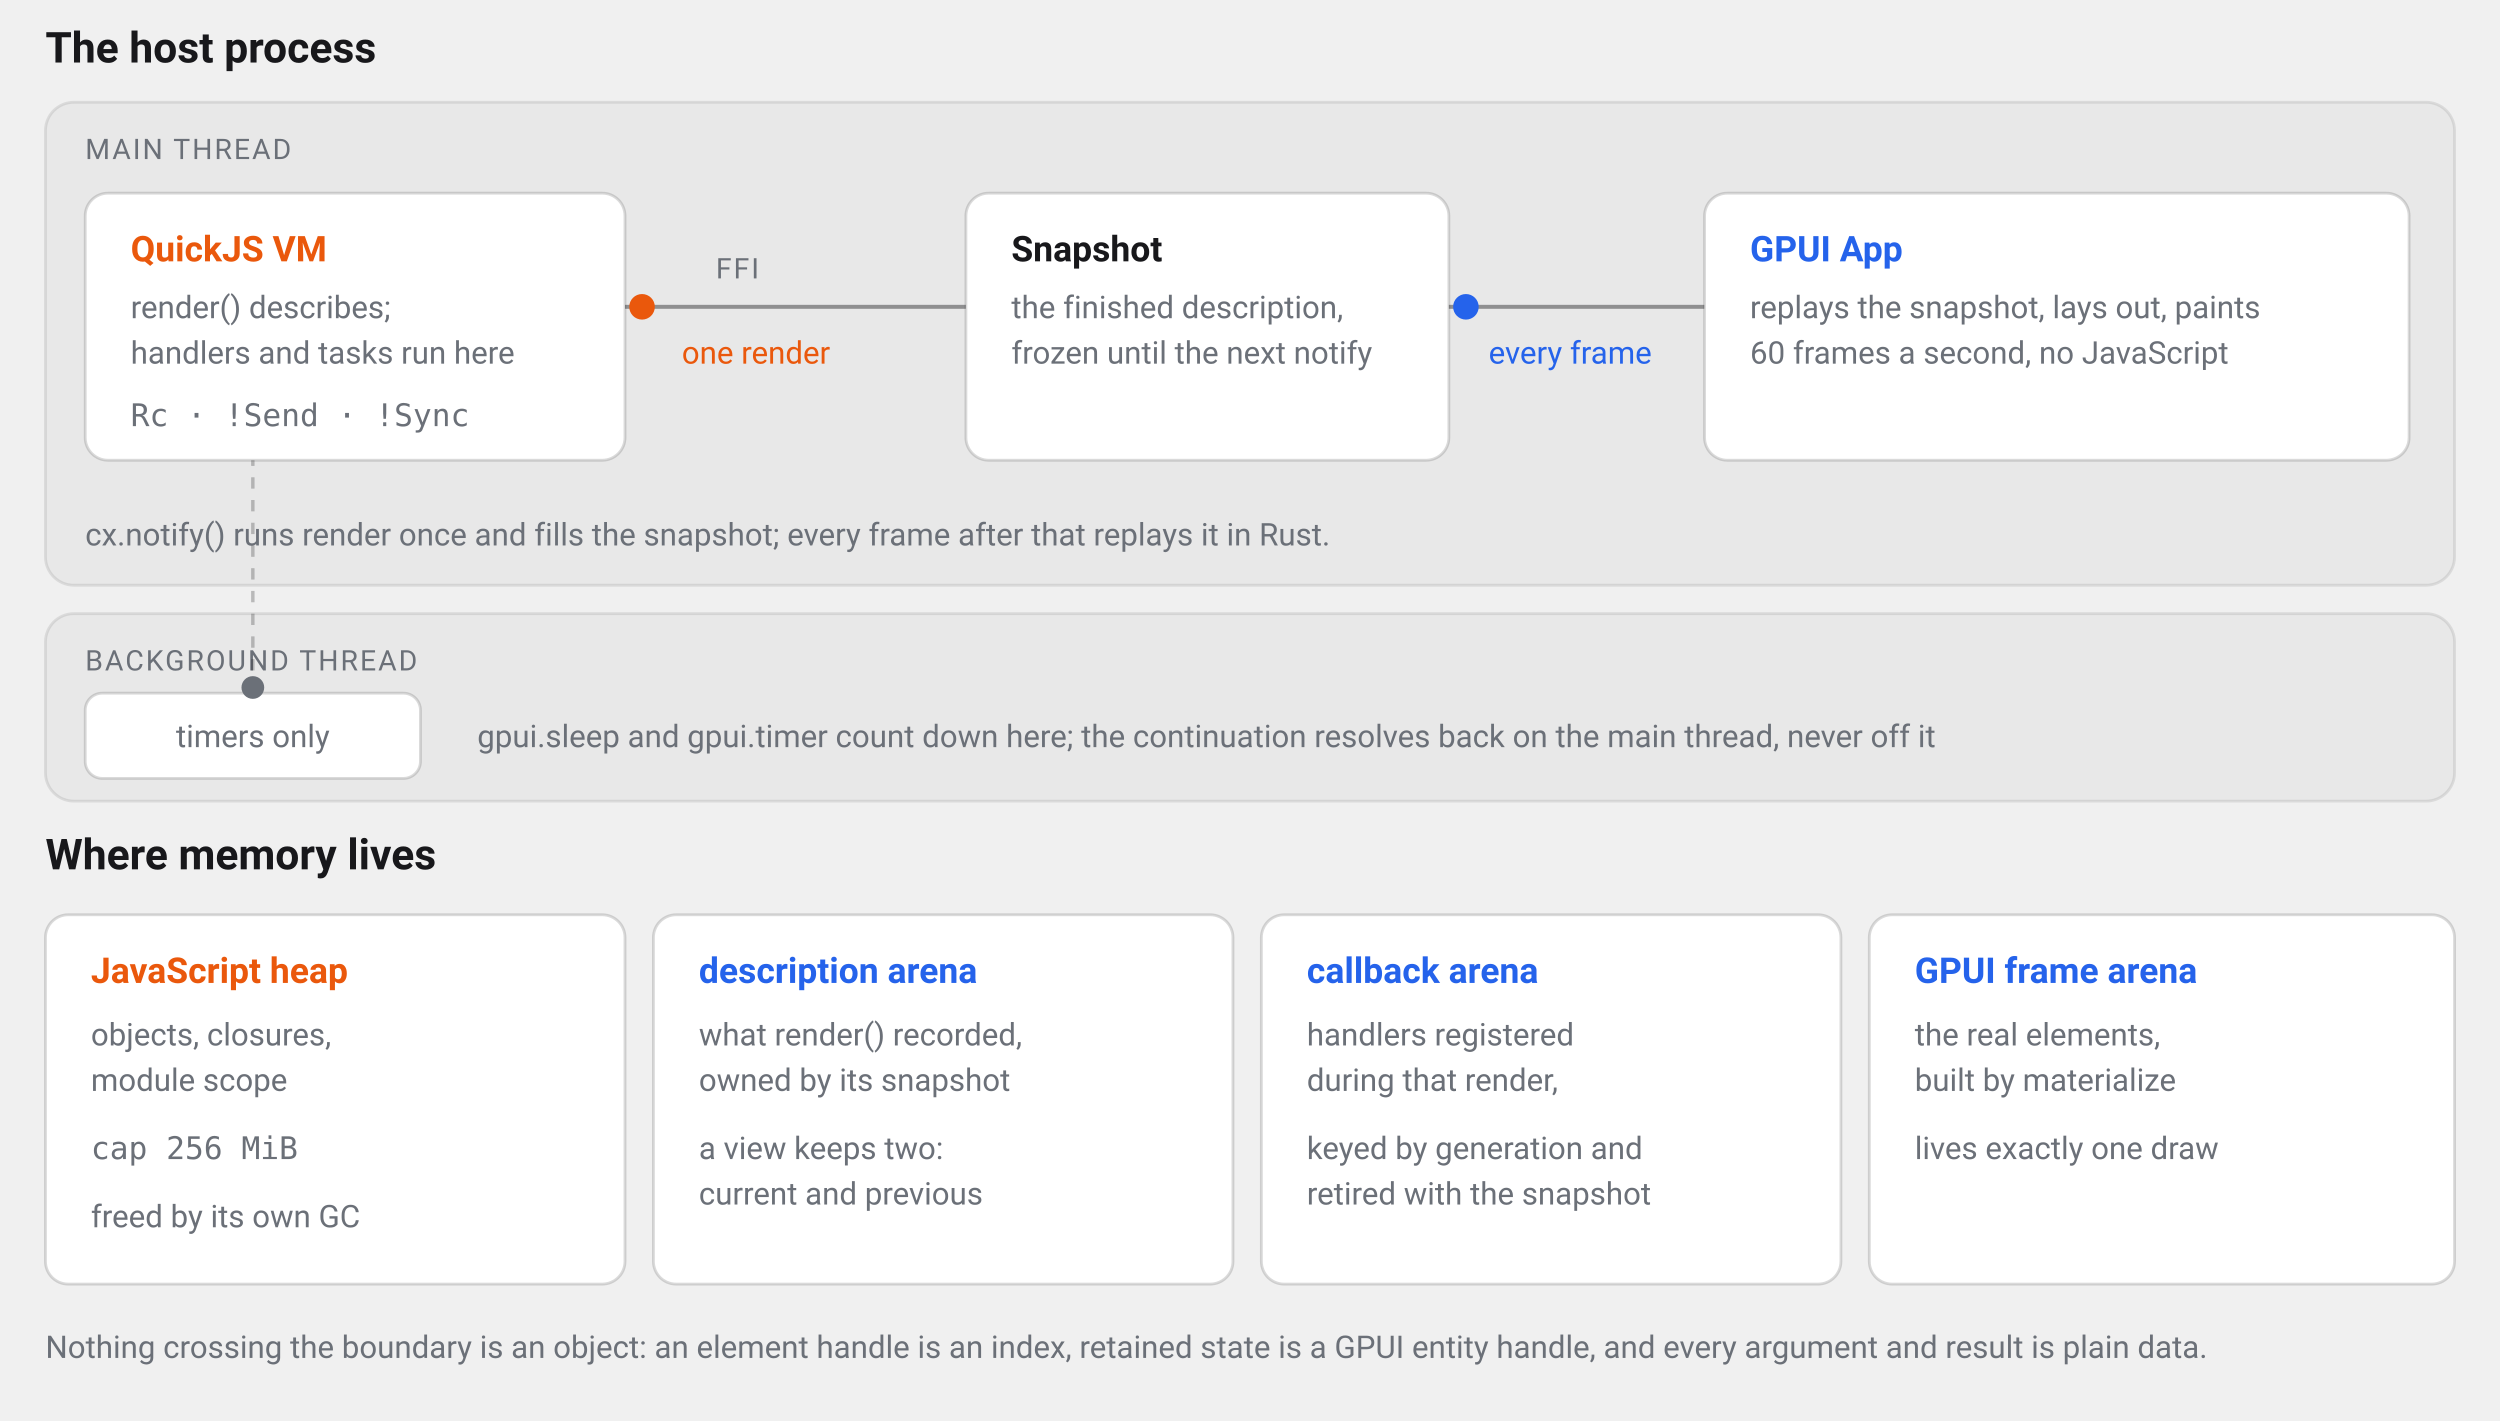
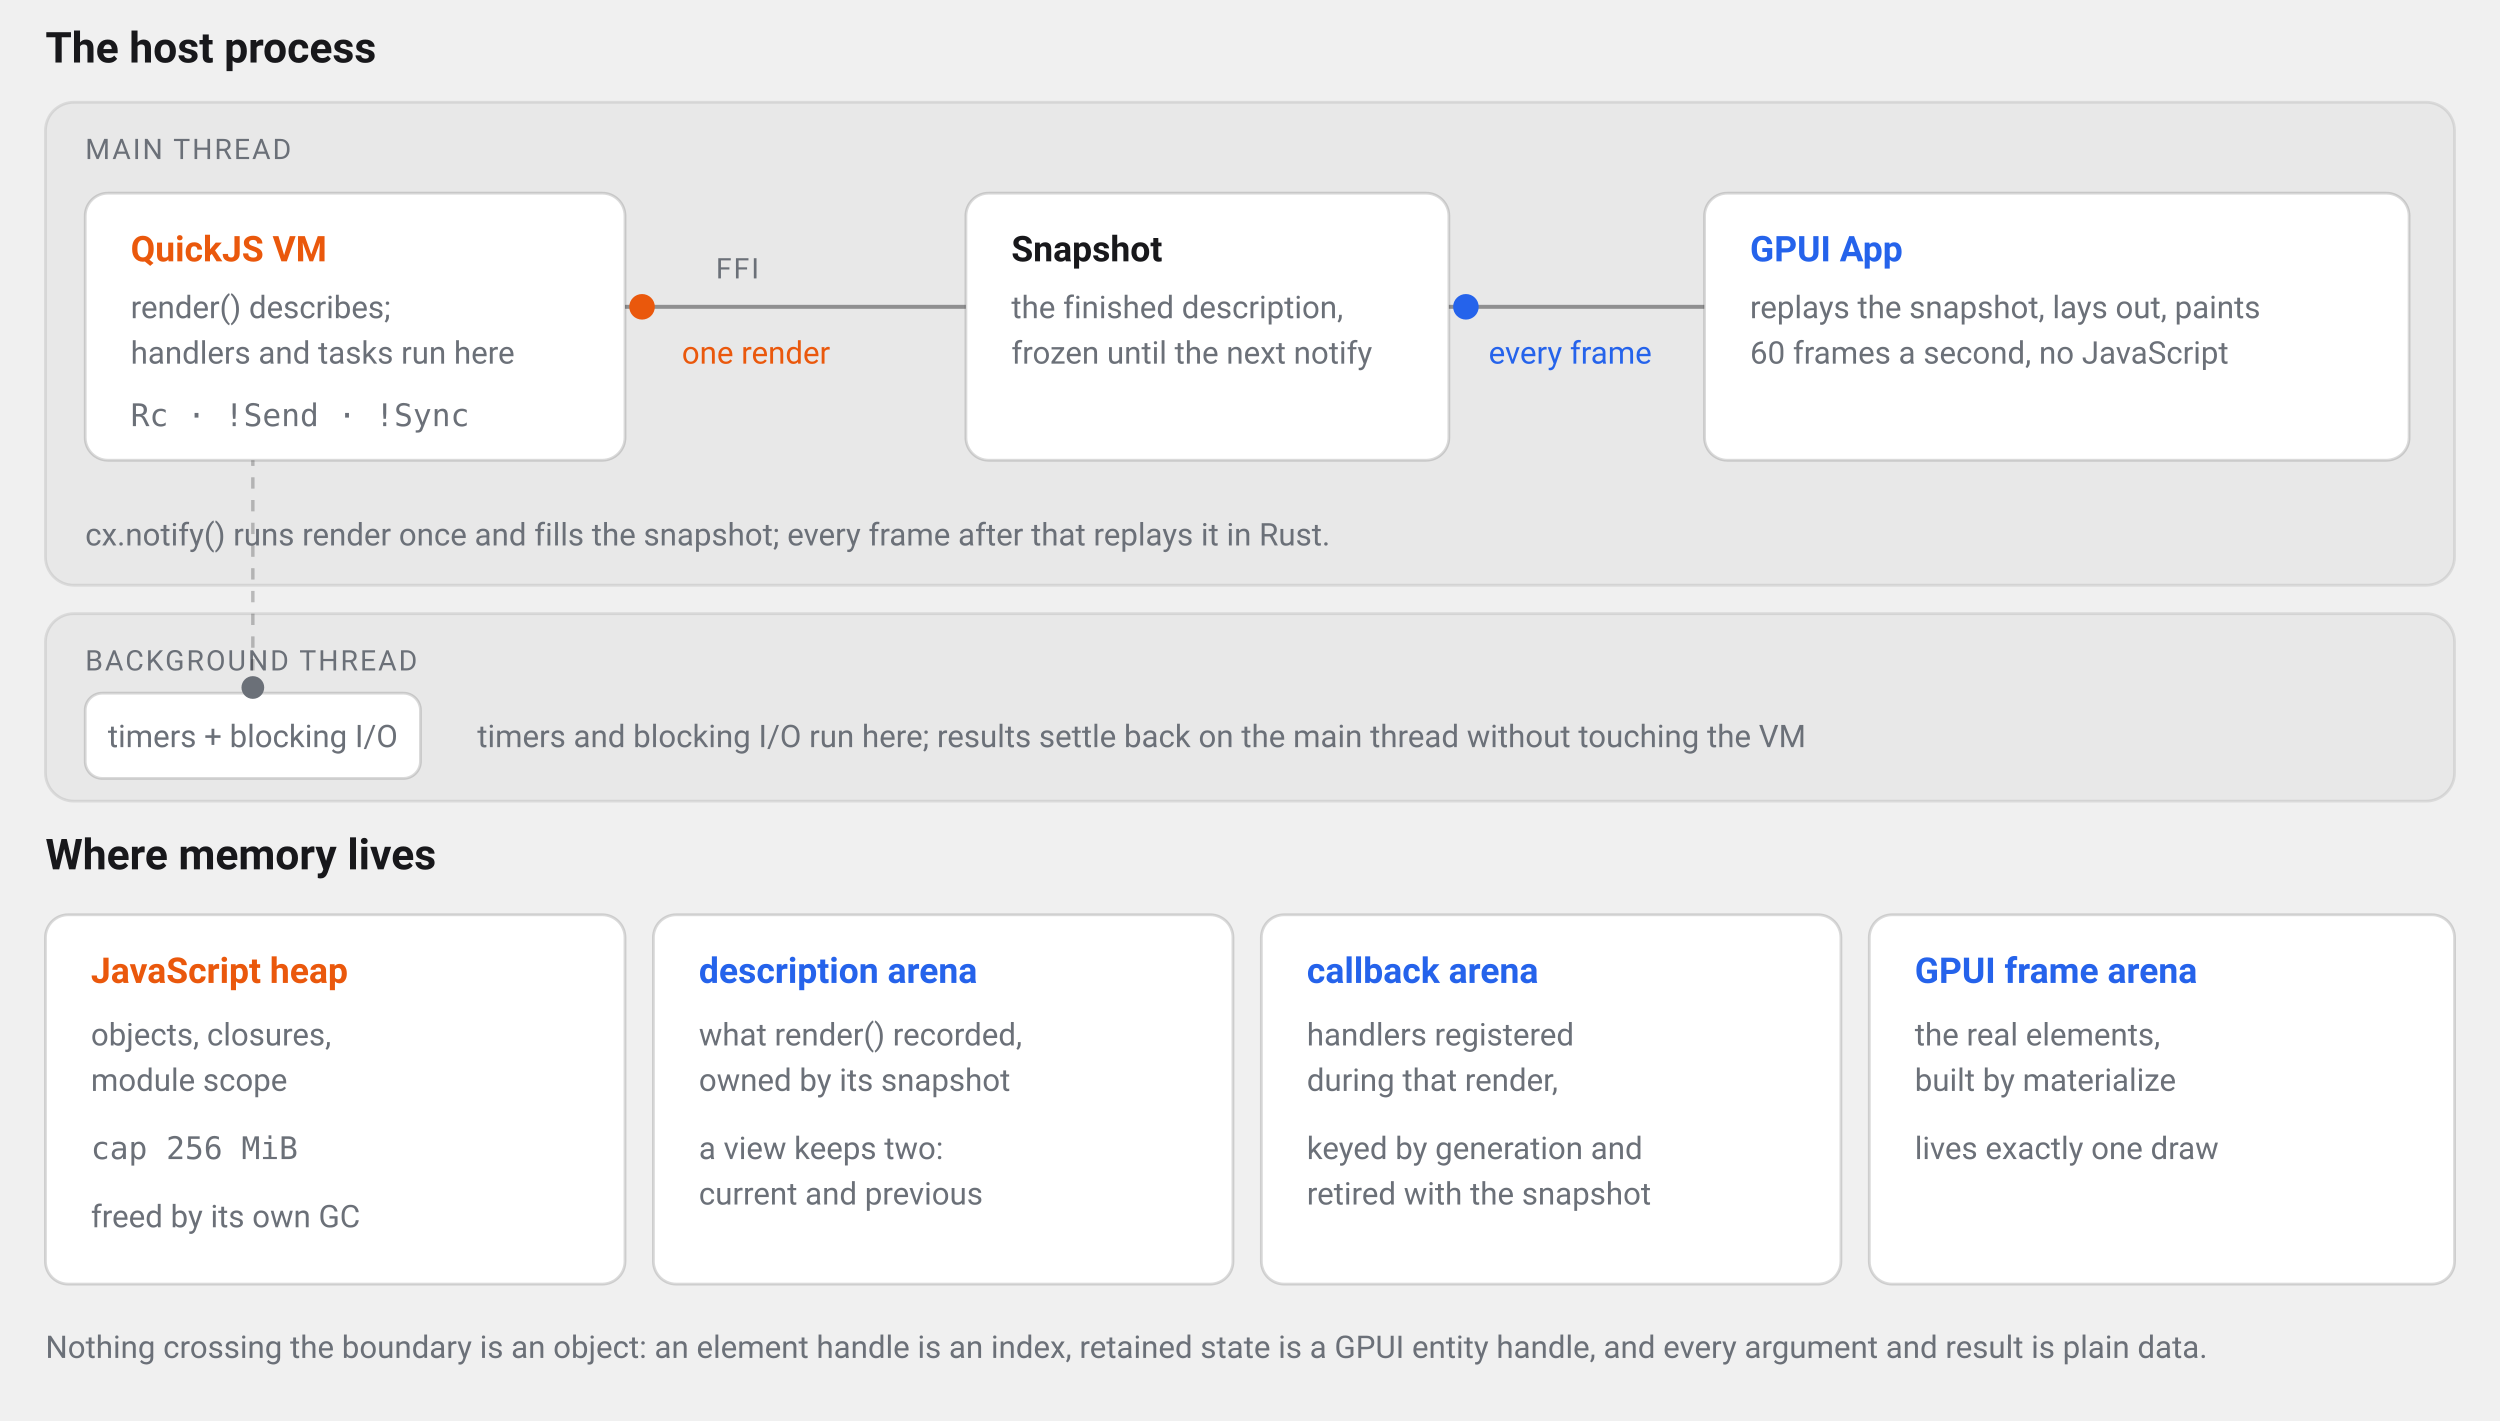
<svg xmlns="http://www.w3.org/2000/svg" viewBox="0 0 880 500" width="100%" role="img" aria-labelledby="t d">
  <defs>
    <style>
      text{font-family:ui-sans-serif,system-ui,-apple-system,"Segoe UI",Roboto,"Helvetica Neue",Arial,sans-serif}
      .mono{font-family:ui-monospace,SFMono-Regular,"SF Mono",Menlo,Consolas,monospace;font-size:11px}
      .h1{fill:#18181b;font-size:15px;font-weight:650}
      .h2{font-size:12.5px;font-weight:650}
      .lbl{fill:#18181b;font-size:12.5px;font-weight:600}
      .note{fill:#6b7078;font-size:11px}
      .tag{fill:#6b7078;font-size:10px;letter-spacing:.07em}
      .band{fill:rgba(20,20,22,.035);stroke:rgba(20,20,22,.10)}
      .card{fill:#ffffff;stroke:rgba(20,20,22,.16)}
      .rust{fill:#2563eb}
      .js{fill:#ea580c}
      .flow{stroke:rgba(20,20,22,.42);stroke-width:1.4;fill:none}
      .dash{stroke:rgba(20,20,22,.42);stroke-width:1.2;fill:none;stroke-dasharray:4 4;opacity:.6}
      .dot-js{fill:#ea580c;animation:describe 4s ease-in-out infinite}
      .dot-rust{fill:#2563eb;animation:replay 1.1s linear infinite}
      .dot-timer{fill:#6b7078;animation:resolve 4s ease-in-out infinite}
      @keyframes describe{
        0%{opacity:0;transform:translate(0,0)}
        8%{opacity:1;transform:translate(0,0)}
        28%{opacity:1;transform:translate(104px,0)}
        36%,100%{opacity:0;transform:translate(104px,0)}
      }
      @keyframes replay{
        0%{opacity:0;transform:translate(0,0)}
        12%{opacity:1}
        88%{opacity:1;transform:translate(66px,0)}
        100%{opacity:0;transform:translate(66px,0)}
      }
      @keyframes resolve{
        0%,58%{opacity:0;transform:translate(0,0)}
        63%{opacity:1;transform:translate(0,0)}
        82%{opacity:1;transform:translate(0,-94px)}
        90%,100%{opacity:0;transform:translate(0,-94px)}
      }
      @media (prefers-reduced-motion: reduce){
        .dot-js,.dot-rust,.dot-timer{animation:none;opacity:.9}
      }
    </style>
  </defs>
  <text class="h1" x="16" y="22">The host process</text>
  <rect class="band" x="16" y="36" width="848" height="170" rx="10" />
  <text class="tag" x="30" y="56">MAIN THREAD</text>
  <rect class="card" x="30" y="68" width="190" height="94" rx="8" />
  <text class="lbl js" x="46" y="92">QuickJS VM</text>
  <text class="note" x="46" y="112">render() describes;</text>
  <text class="note" x="46" y="128">handlers and tasks run here</text>
  <text class="note mono" x="46" y="150">Rc · !Send · !Sync</text>
  <path class="flow" d="M220 108 H340" />
  <circle class="dot-js" cx="226" cy="108" r="4.5" />
  <text class="tag" x="252" y="98">FFI</text>
  <text class="note js" x="240" y="128">one render</text>
  <rect class="card" x="340" y="68" width="170" height="94" rx="8" />
  <text class="lbl" x="356" y="92">Snapshot</text>
  <text class="note" x="356" y="112">the finished description,</text>
  <text class="note" x="356" y="128">frozen until the next notify</text>
  <path class="flow" d="M510 108 H600" />
  <circle class="dot-rust" cx="516" cy="108" r="4.5" />
  <text class="note rust" x="524" y="128">every frame</text>
  <rect class="card" x="600" y="68" width="248" height="94" rx="8" />
  <text class="lbl rust" x="616" y="92">GPUI App</text>
  <text class="note" x="616" y="112">replays the snapshot, lays out, paints</text>
  <text class="note" x="616" y="128">60 frames a second, no JavaScript</text>
  <text class="note" x="30" y="192">cx.notify() runs render once and fills the snapshot; every frame after that replays it in Rust.</text>
  <rect class="band" x="16" y="216" width="848" height="66" rx="10" />
  <text class="tag" x="30" y="236">BACKGROUND THREAD</text>
  <rect class="card" x="30" y="244" width="118" height="30" rx="6" />
-   <text class="note" x="89" y="263" text-anchor="middle">timers only</text>
+   <text class="note" x="89" y="263" text-anchor="middle">timers + blocking I/O</text>
  <path class="dash" d="M89 244 V162" />
  <circle class="dot-timer" cx="89" cy="242" r="4" />
-   <text class="note" x="168" y="263">gpui.sleep and gpui.timer count down here; the continuation resolves back on the main thread, never off it</text>
+   <text class="note" x="168" y="263">timers and blocking I/O run here; results settle back on the main thread without touching the VM</text>
  <text class="h1" x="16" y="306">Where memory lives</text>
  <rect class="card" x="16" y="322" width="204" height="130" rx="8" />
  <text class="h2 js" x="32" y="346">JavaScript heap</text>
  <text class="note" x="32" y="368">objects, closures,</text>
  <text class="note" x="32" y="384">module scope</text>
  <text class="note mono" x="32" y="408">cap 256 MiB</text>
  <text class="note" x="32" y="432">freed by its own GC</text>
  <rect class="card" x="230" y="322" width="204" height="130" rx="8" />
  <text class="h2 rust" x="246" y="346">description arena</text>
  <text class="note" x="246" y="368">what render() recorded,</text>
  <text class="note" x="246" y="384">owned by its snapshot</text>
  <text class="note" x="246" y="408">a view keeps two:</text>
  <text class="note" x="246" y="424">current and previous</text>
  <rect class="card" x="444" y="322" width="204" height="130" rx="8" />
  <text class="h2 rust" x="460" y="346">callback arena</text>
  <text class="note" x="460" y="368">handlers registered</text>
  <text class="note" x="460" y="384">during that render,</text>
  <text class="note" x="460" y="408">keyed by generation and</text>
  <text class="note" x="460" y="424">retired with the snapshot</text>
  <rect class="card" x="658" y="322" width="206" height="130" rx="8" />
  <text class="h2 rust" x="674" y="346">GPUI frame arena</text>
  <text class="note" x="674" y="368">the real elements,</text>
  <text class="note" x="674" y="384">built by materialize</text>
  <text class="note" x="674" y="408">lives exactly one draw</text>
  <text class="note" x="16" y="478">Nothing crossing the boundary is an object: an element handle is an index, retained state is a GPUI entity handle, and every argument and result is plain data.</text>
</svg>
